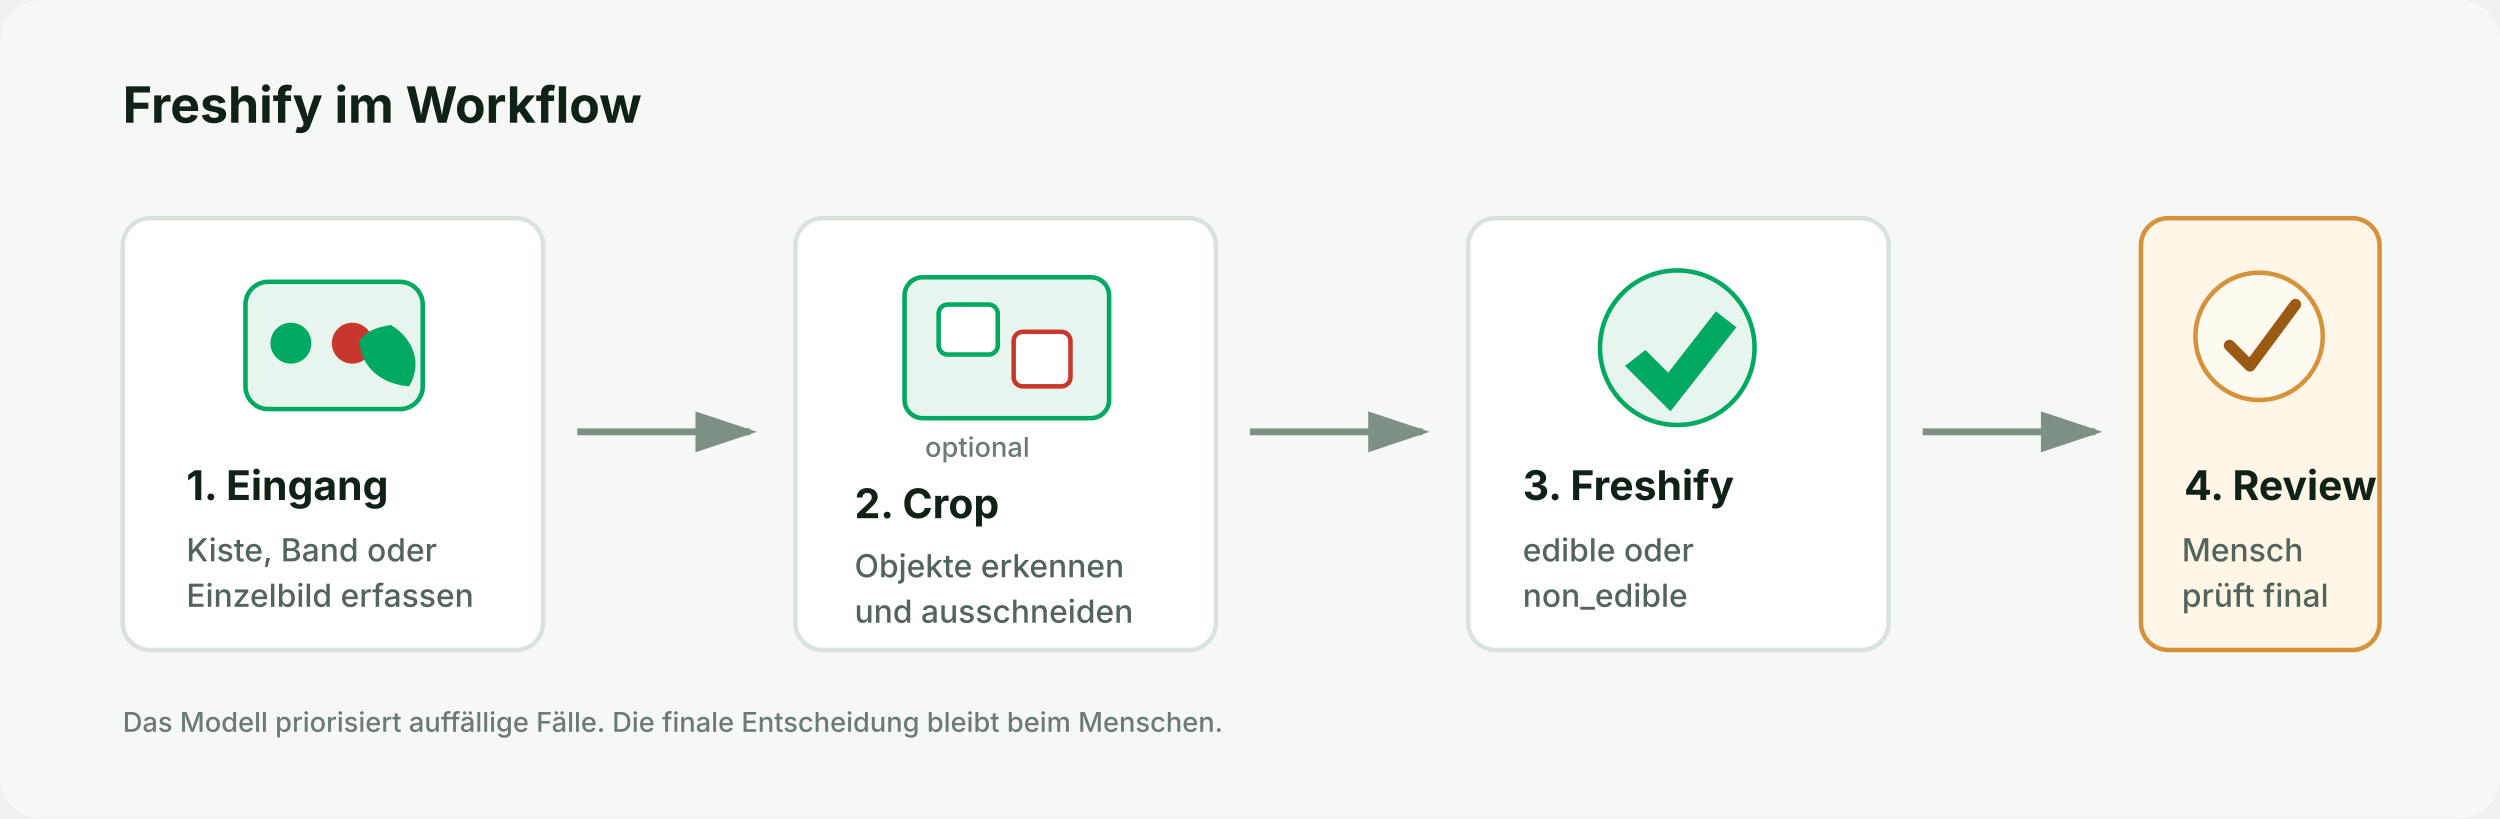
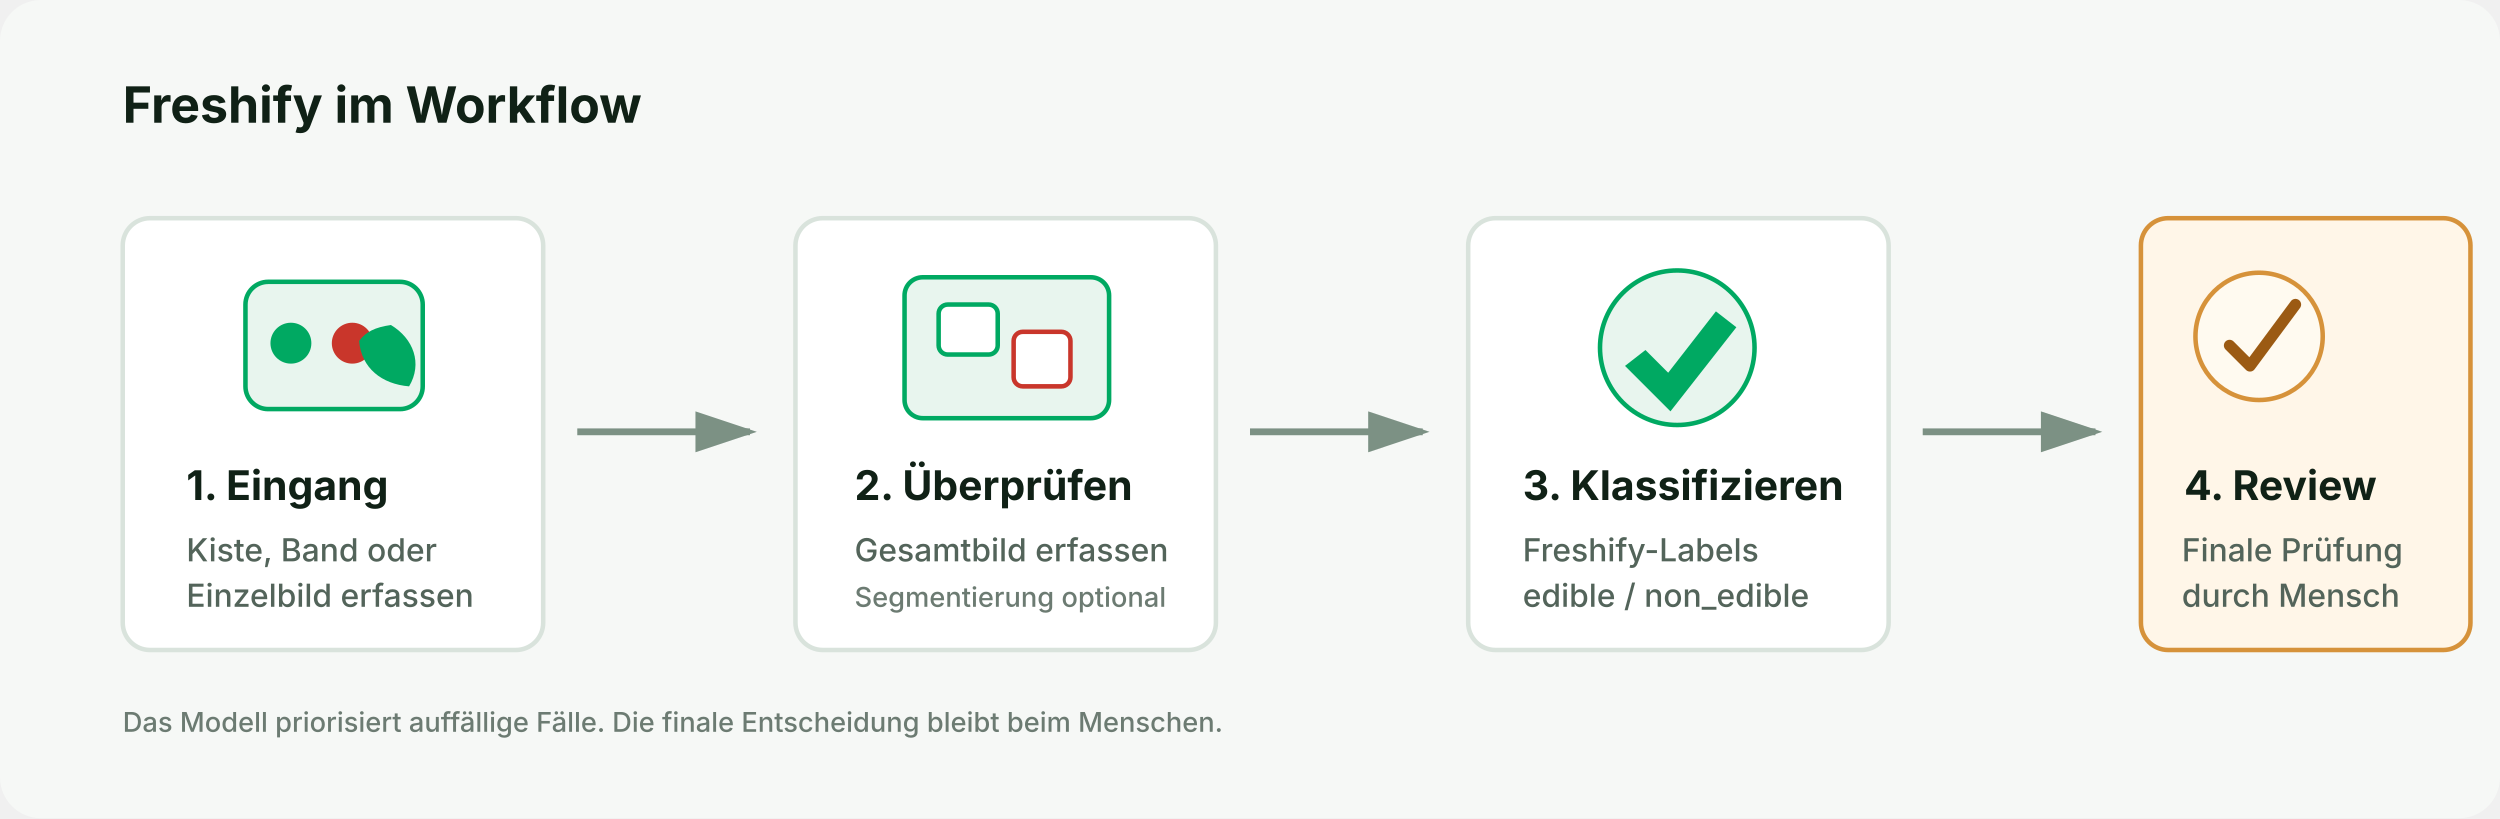
<svg xmlns="http://www.w3.org/2000/svg" width="1100" height="360" viewBox="0 0 1100 360" role="img" aria-labelledby="title desc">
  <style>
    .bg { fill: #f6f8f6; }
    .card { fill: #ffffff; stroke: #d9e3dc; stroke-width: 2; }
    .title { fill: #102116; font: 700 22px Inter, Arial, sans-serif; }
    .label { fill: #102116; font: 700 18px Inter, Arial, sans-serif; }
    .text { fill: #53645a; font: 500 14px Inter, Arial, sans-serif; }
    .small { fill: #6c7b72; font: 500 12px Inter, Arial, sans-serif; }
    .arrow { stroke: #7c9184; stroke-width: 3; fill: none; marker-end: url(#arrowhead); }
    .icon { fill: #e8f5ee; stroke: #00a962; stroke-width: 2; }
    .accent { fill: #00a962; }
    .danger { fill: #c9362b; }
    .review { fill: #fff6e8; stroke: #d6923a; stroke-width: 2; }
  </style>
  <defs>
    <marker id="arrowhead" markerWidth="10" markerHeight="10" refX="8" refY="3" orient="auto" markerUnits="strokeWidth">
      <path d="M0,0 L0,6 L9,3 z" fill="#7c9184" />
    </marker>
  </defs>
  <rect class="bg" x="0" y="0" width="1100" height="360" rx="18" />
  <text class="title" x="54" y="54">Freshify im Workflow</text>
  <g transform="translate(54 96)">
    <rect class="card" x="0" y="0" width="185" height="190" rx="12" />
    <rect class="icon" x="54" y="28" width="78" height="56" rx="10" />
    <circle class="accent" cx="74" cy="55" r="9" />
    <circle class="danger" cx="101" cy="55" r="9" />
    <path class="accent" d="M118 47c10 6 14 17 8 27-12-1-21-8-22-20 3-4 7-6 14-7z" />
    <text class="label" x="28" y="124">1. Eingang</text>
    <text class="text" x="28" y="151">Kiste, Band oder</text>
    <text class="text" x="28" y="171">Einzelbild erfassen</text>
  </g>
  <path class="arrow" d="M254 190 H330" />
  <g transform="translate(350 96)">
    <rect class="card" x="0" y="0" width="185" height="190" rx="12" />
    <rect class="icon" x="48" y="26" width="90" height="62" rx="8" />
    <rect x="63" y="38" width="26" height="22" rx="4" fill="#ffffff" stroke="#00a962" stroke-width="2" />
    <rect x="96" y="50" width="25" height="24" rx="4" fill="#ffffff" stroke="#c9362b" stroke-width="2" />
-     <text class="small" x="57" y="105">optional</text>
-     <text class="label" x="26" y="132">2. Crop</text>
-     <text class="text" x="26" y="158">Objekte erkennen</text>
-     <text class="text" x="26" y="178">und ausschneiden</text>
+     <text class="label" x="26" y="124">2. Überprüfen</text>
+     <text class="text" x="26" y="151">Gesamtbild erfassen</text>
+     <text class="small" x="26" y="171">Segmentierung optional</text>
  </g>
  <path class="arrow" d="M550 190 H626" />
  <g transform="translate(646 96)">
    <rect class="card" x="0" y="0" width="185" height="190" rx="12" />
    <circle class="icon" cx="92" cy="57" r="34" />
    <path class="accent" d="M78 58l10 10 21-27 9 7-29 37-20-20z" />
-     <text class="label" x="24" y="124">3. Freshify</text>
-     <text class="text" x="24" y="151">edible oder</text>
-     <text class="text" x="24" y="171">non_edible</text>
+     <text class="label" x="24" y="124">3. Klassifizieren</text>
+     <text class="text" x="24" y="151">Freshify-Labels</text>
+     <text class="text" x="24" y="171">edible / non_edible</text>
  </g>
  <path class="arrow" d="M846 190 H922" />
  <g transform="translate(942 96)">
-     <rect class="review" x="0" y="0" width="105" height="190" rx="12" />
+     <rect class="review" x="0" y="0" width="145" height="190" rx="12" />
    <circle cx="52" cy="52" r="28" fill="#fffaf0" stroke="#d6923a" stroke-width="2" />
    <path d="M39 56l9 9 20-27" fill="none" stroke="#9b5a13" stroke-width="5" stroke-linecap="round" stroke-linejoin="round" />
    <text class="label" x="19" y="124">4. Review</text>
-     <text class="text" x="18" y="151">Mensch</text>
-     <text class="text" x="18" y="171">prüft final</text>
+     <text class="text" x="18" y="151">Finale Prüfung</text>
+     <text class="text" x="18" y="171">durch Mensch</text>
  </g>
  <text class="small" x="54" y="322">Das Modell priorisiert auffällige Fälle. Die finale Entscheidung bleibt beim Menschen.</text>
</svg>
